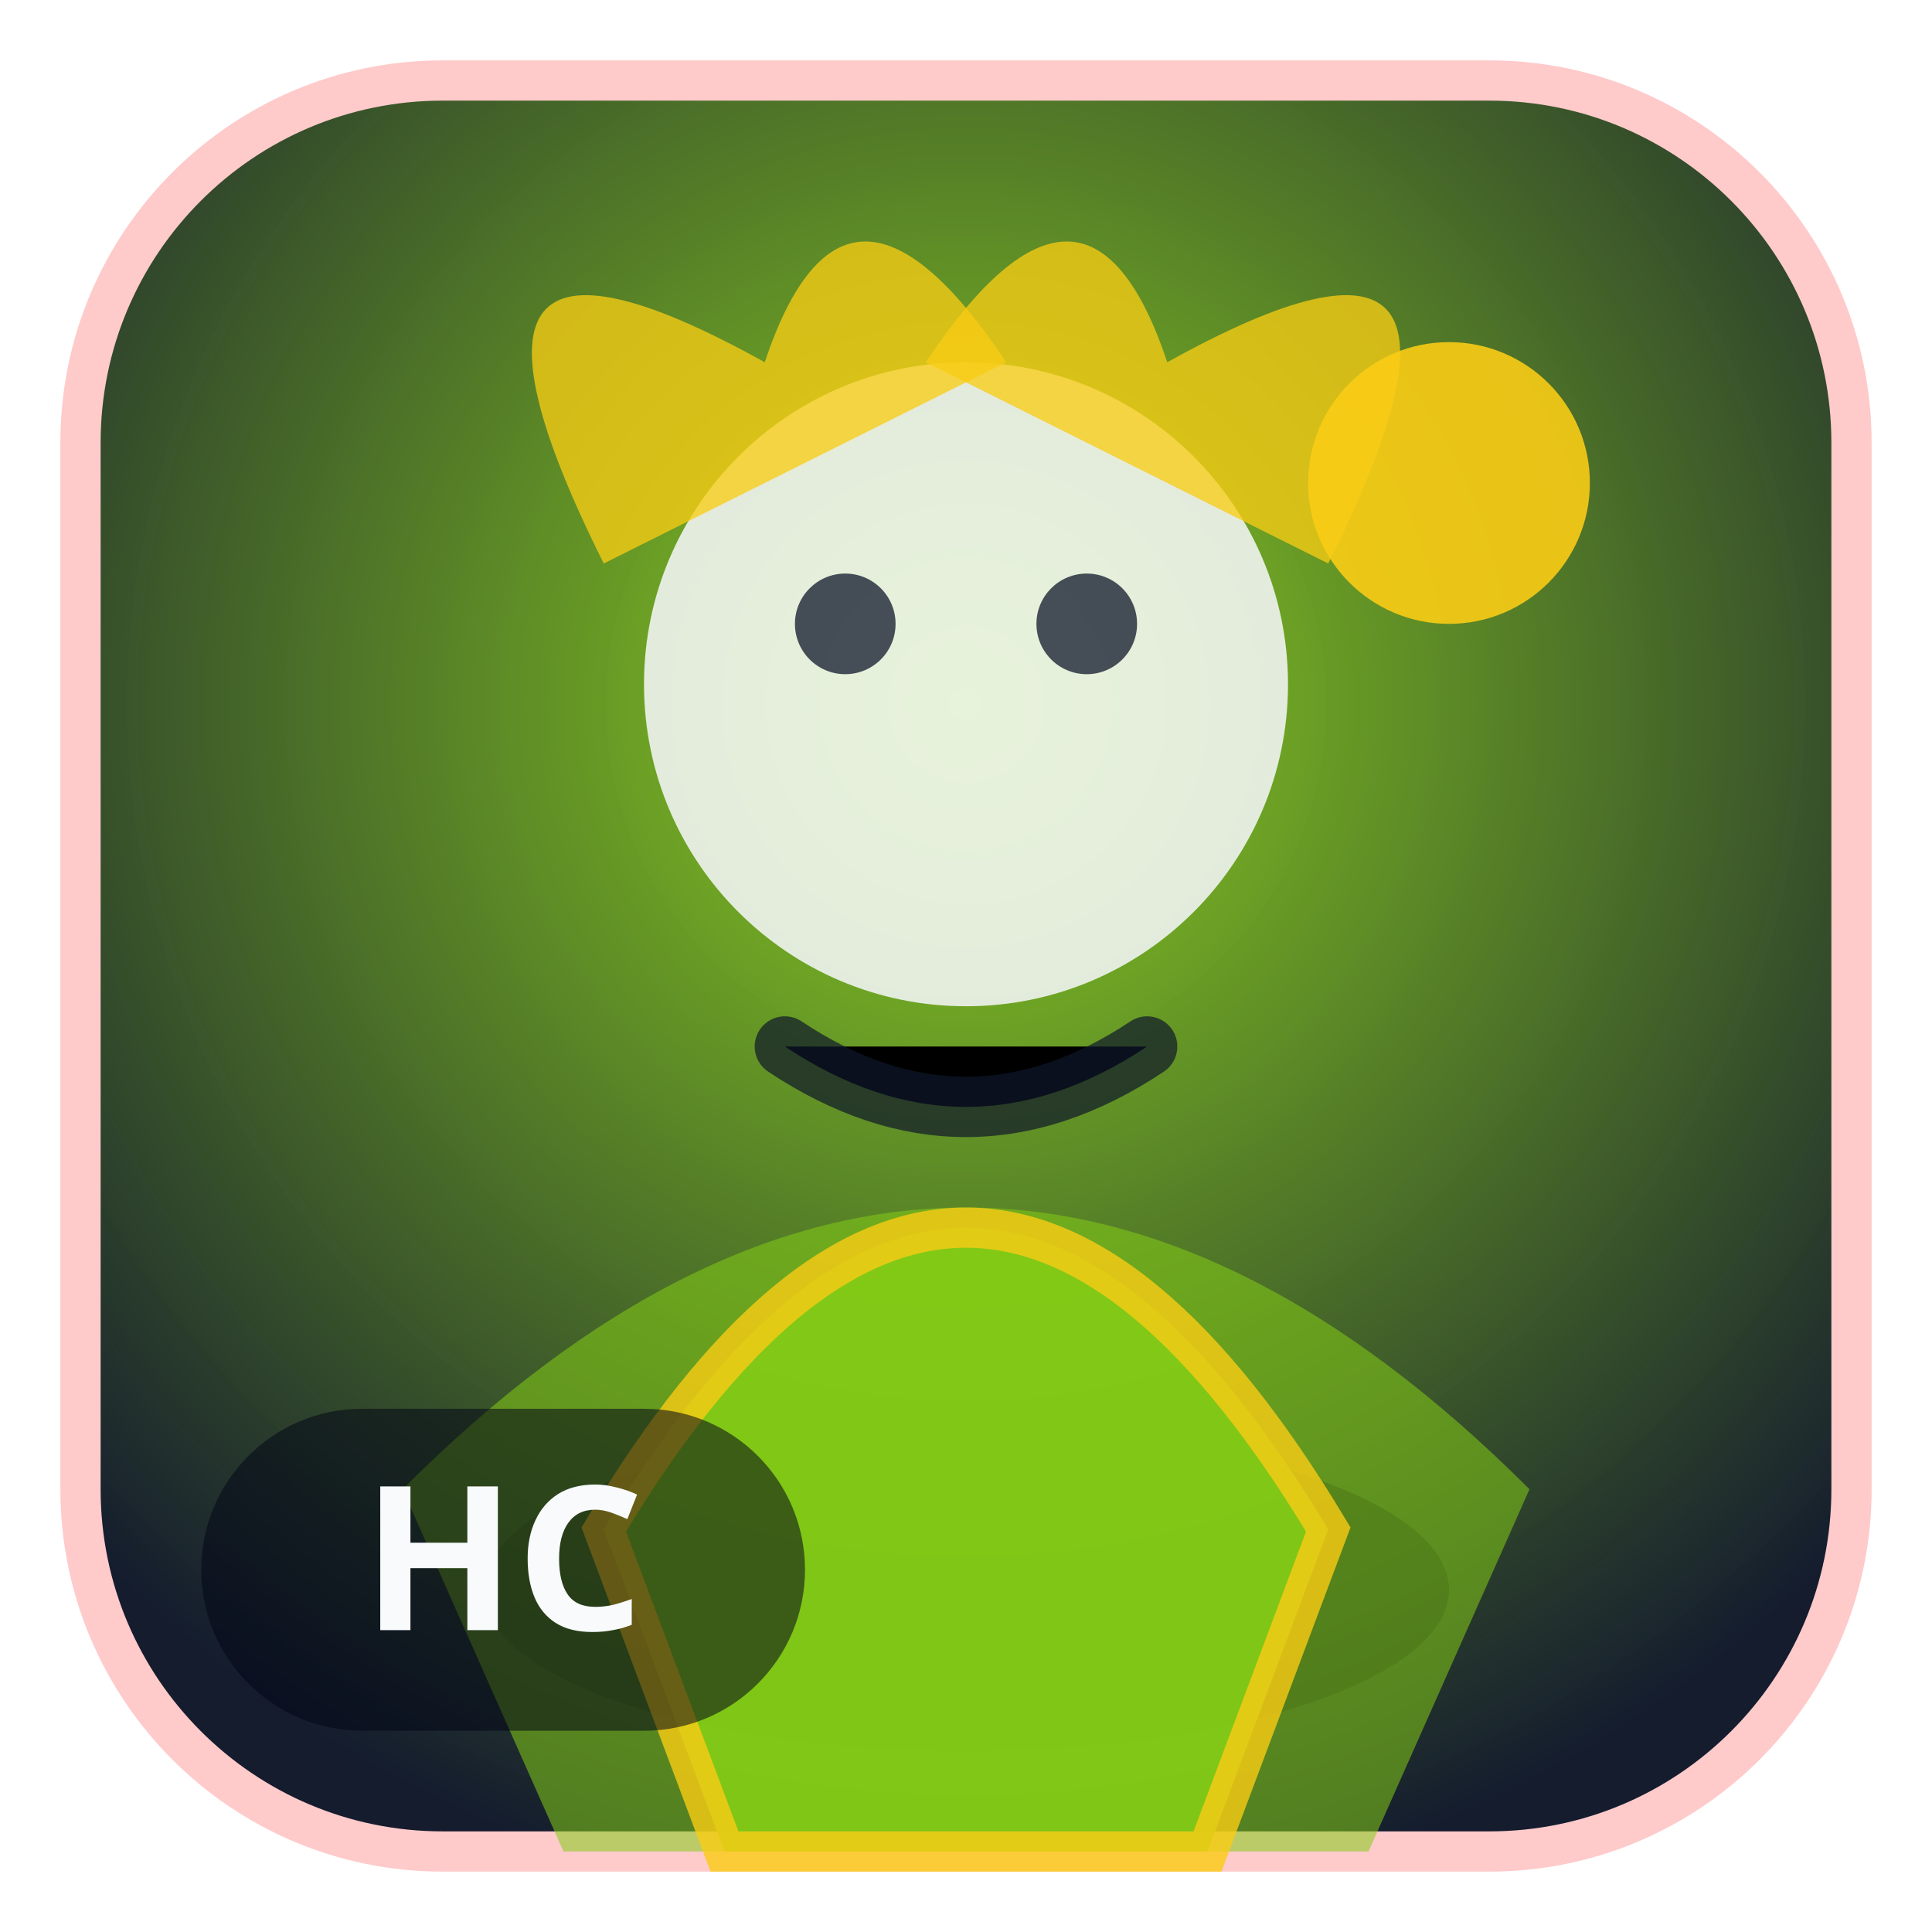
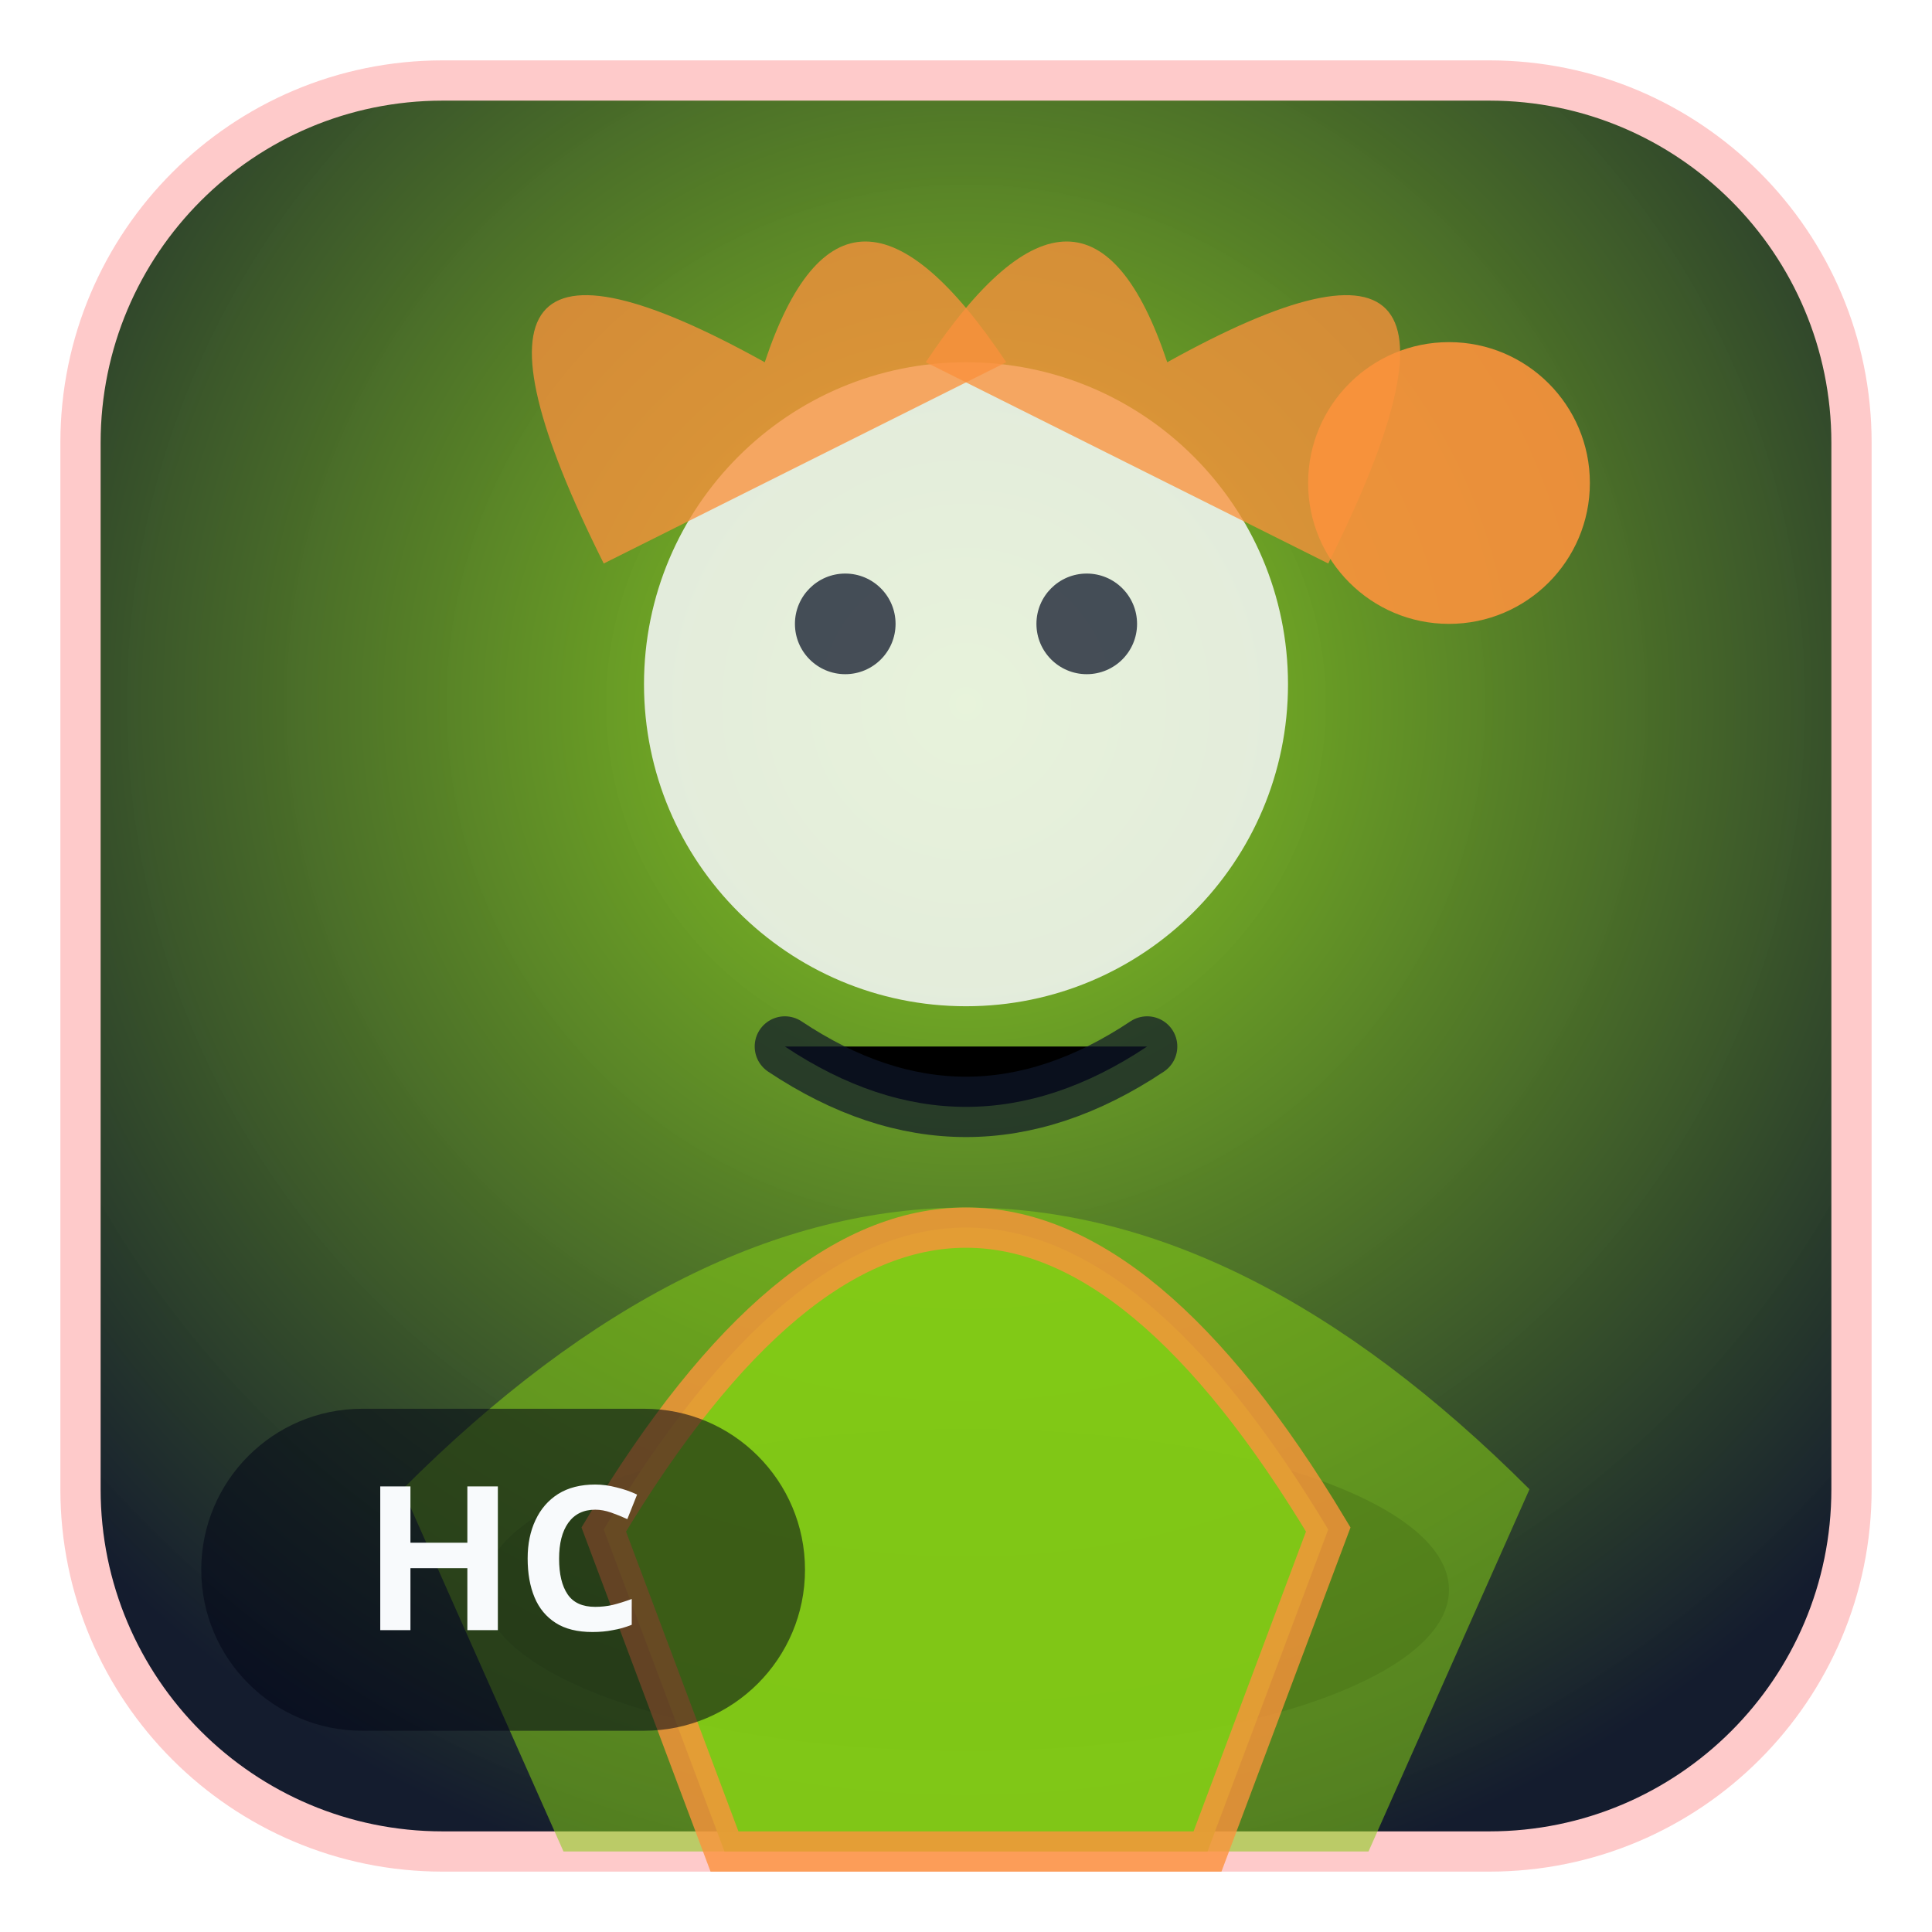
<svg xmlns="http://www.w3.org/2000/svg" width="96" height="96" viewBox="0 0 96 96">
  <defs>
    <radialGradient id="bg-hugeCaterpillar" cx="50%" cy="35%" r="70%">
      <stop offset="0%" stop-color="rgba(132,204,22,0.95)" />
      <stop offset="100%" stop-color="rgba(15,23,42,0.98)" />
    </radialGradient>
  </defs>
  <rect x="4" y="4" width="88" height="88" rx="18" fill="url(#bg-hugeCaterpillar)" stroke="#fecaca" stroke-width="2" />
  <ellipse cx="48" cy="79" rx="24" ry="8" fill="rgba(2,6,23,0.45)" />
  <circle cx="48" cy="34" r="16" fill="rgba(248,250,252,0.92)" opacity="0.92" />
-   <path d="M30 28 Q20 8 38 18 Q42 6 50 18" fill="rgba(250,204,21,0.9)" opacity="0.85" />
-   <path d="M66 28 Q76 8 58 18 Q54 6 46 18" fill="rgba(250,204,21,0.9)" opacity="0.85" />
+   <path d="M30 28 Q20 8 38 18 Q42 6 50 18" fill="rgba(251,146,60,0.9)" opacity="0.85" />
+   <path d="M66 28 Q76 8 58 18 Q54 6 46 18" fill="rgba(251,146,60,0.9)" opacity="0.85" />
  <path d="M20 74 Q48 46 76 74 L68 92 L28 92 Z" fill="rgba(132,204,22,0.55)" />
-   <path d="M30 76 Q48 46 66 76 L60 92 L36 92 Z" fill="rgba(132,204,22,0.92)" stroke="rgba(250,204,21,0.8)" stroke-width="2" />
+   <path d="M30 76 Q48 46 66 76 L60 92 L36 92 Z" fill="rgba(132,204,22,0.92)" stroke="rgba(251,146,60,0.8)" stroke-width="2" />
  <path d="M39 52 Q48 58 57 52" stroke="rgba(15,23,42,0.7)" stroke-width="3" stroke-linecap="round" />
  <circle cx="42" cy="31" r="2.5" fill="rgba(15,23,42,0.75)" />
  <circle cx="54" cy="31" r="2.5" fill="rgba(15,23,42,0.75)" />
-   <circle cx="72" cy="24" r="7" fill="#facc15" opacity="0.9" />
+   <circle cx="72" cy="24" r="7" fill="#fb923c" opacity="0.9" />
  <rect x="10" y="70" width="30" height="16" rx="8" fill="rgba(2,6,23,0.55)" />
  <text x="25" y="81" text-anchor="middle" font-family="system-ui, sans-serif" font-size="10" font-weight="700" fill="#f8fafc">HC</text>
</svg>
